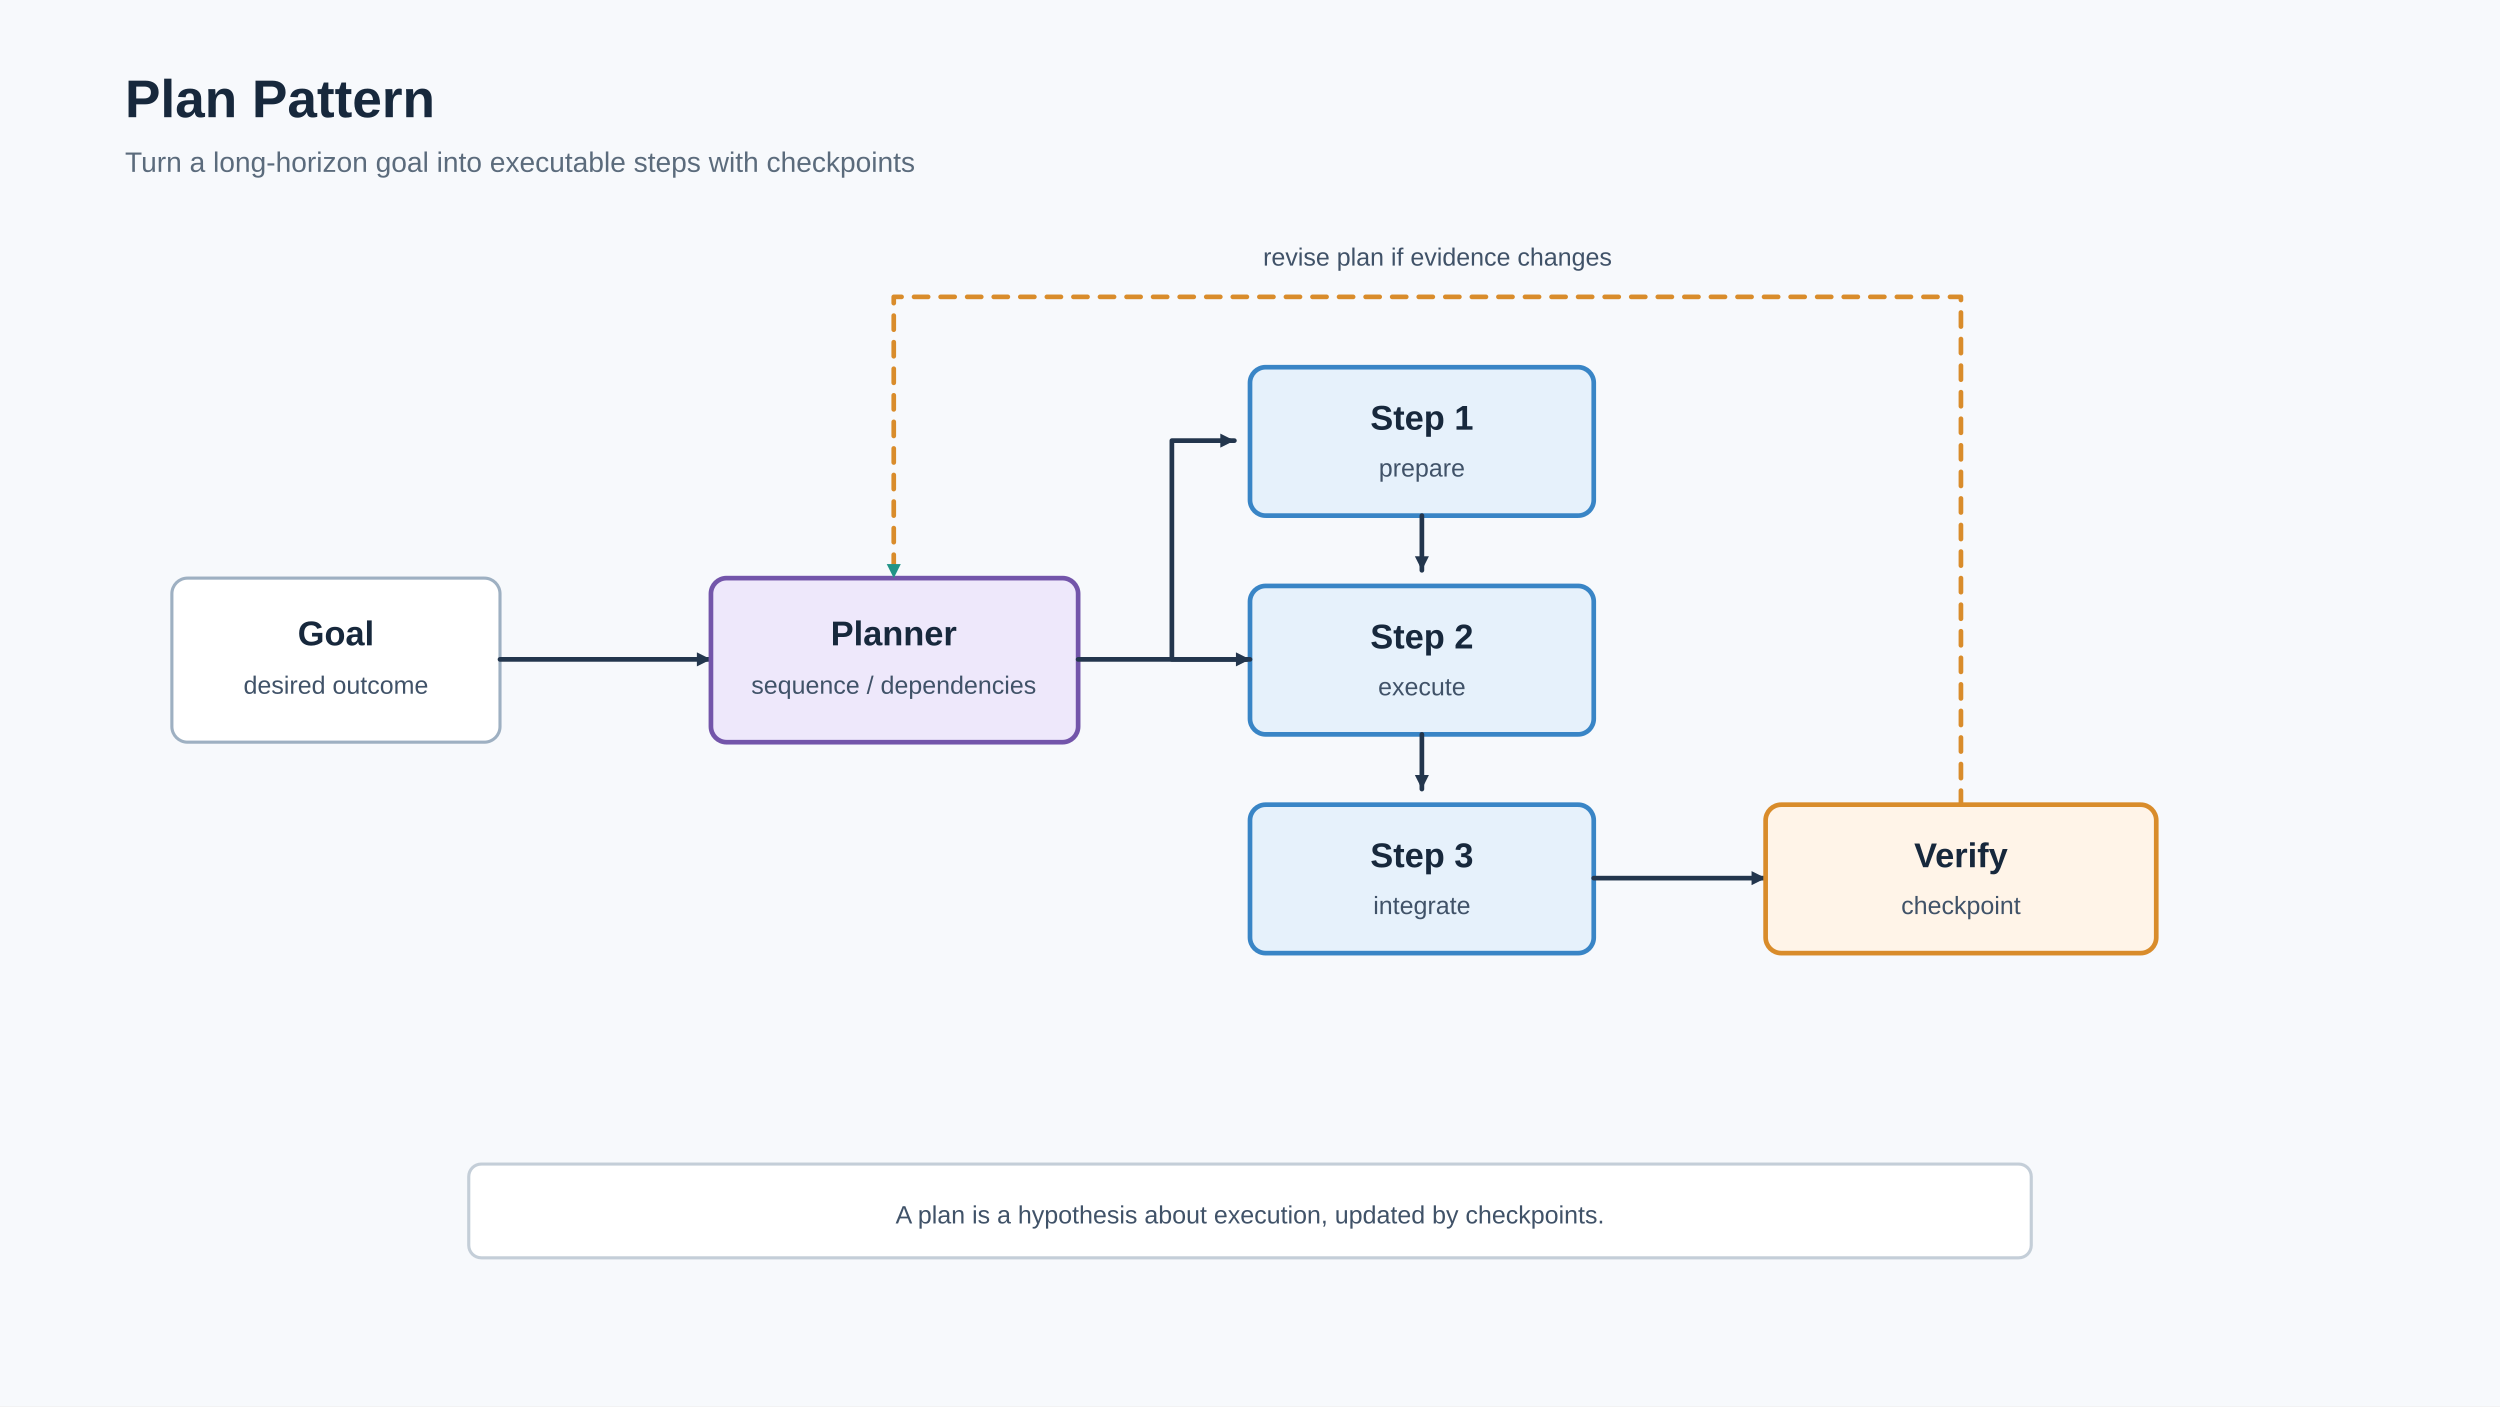
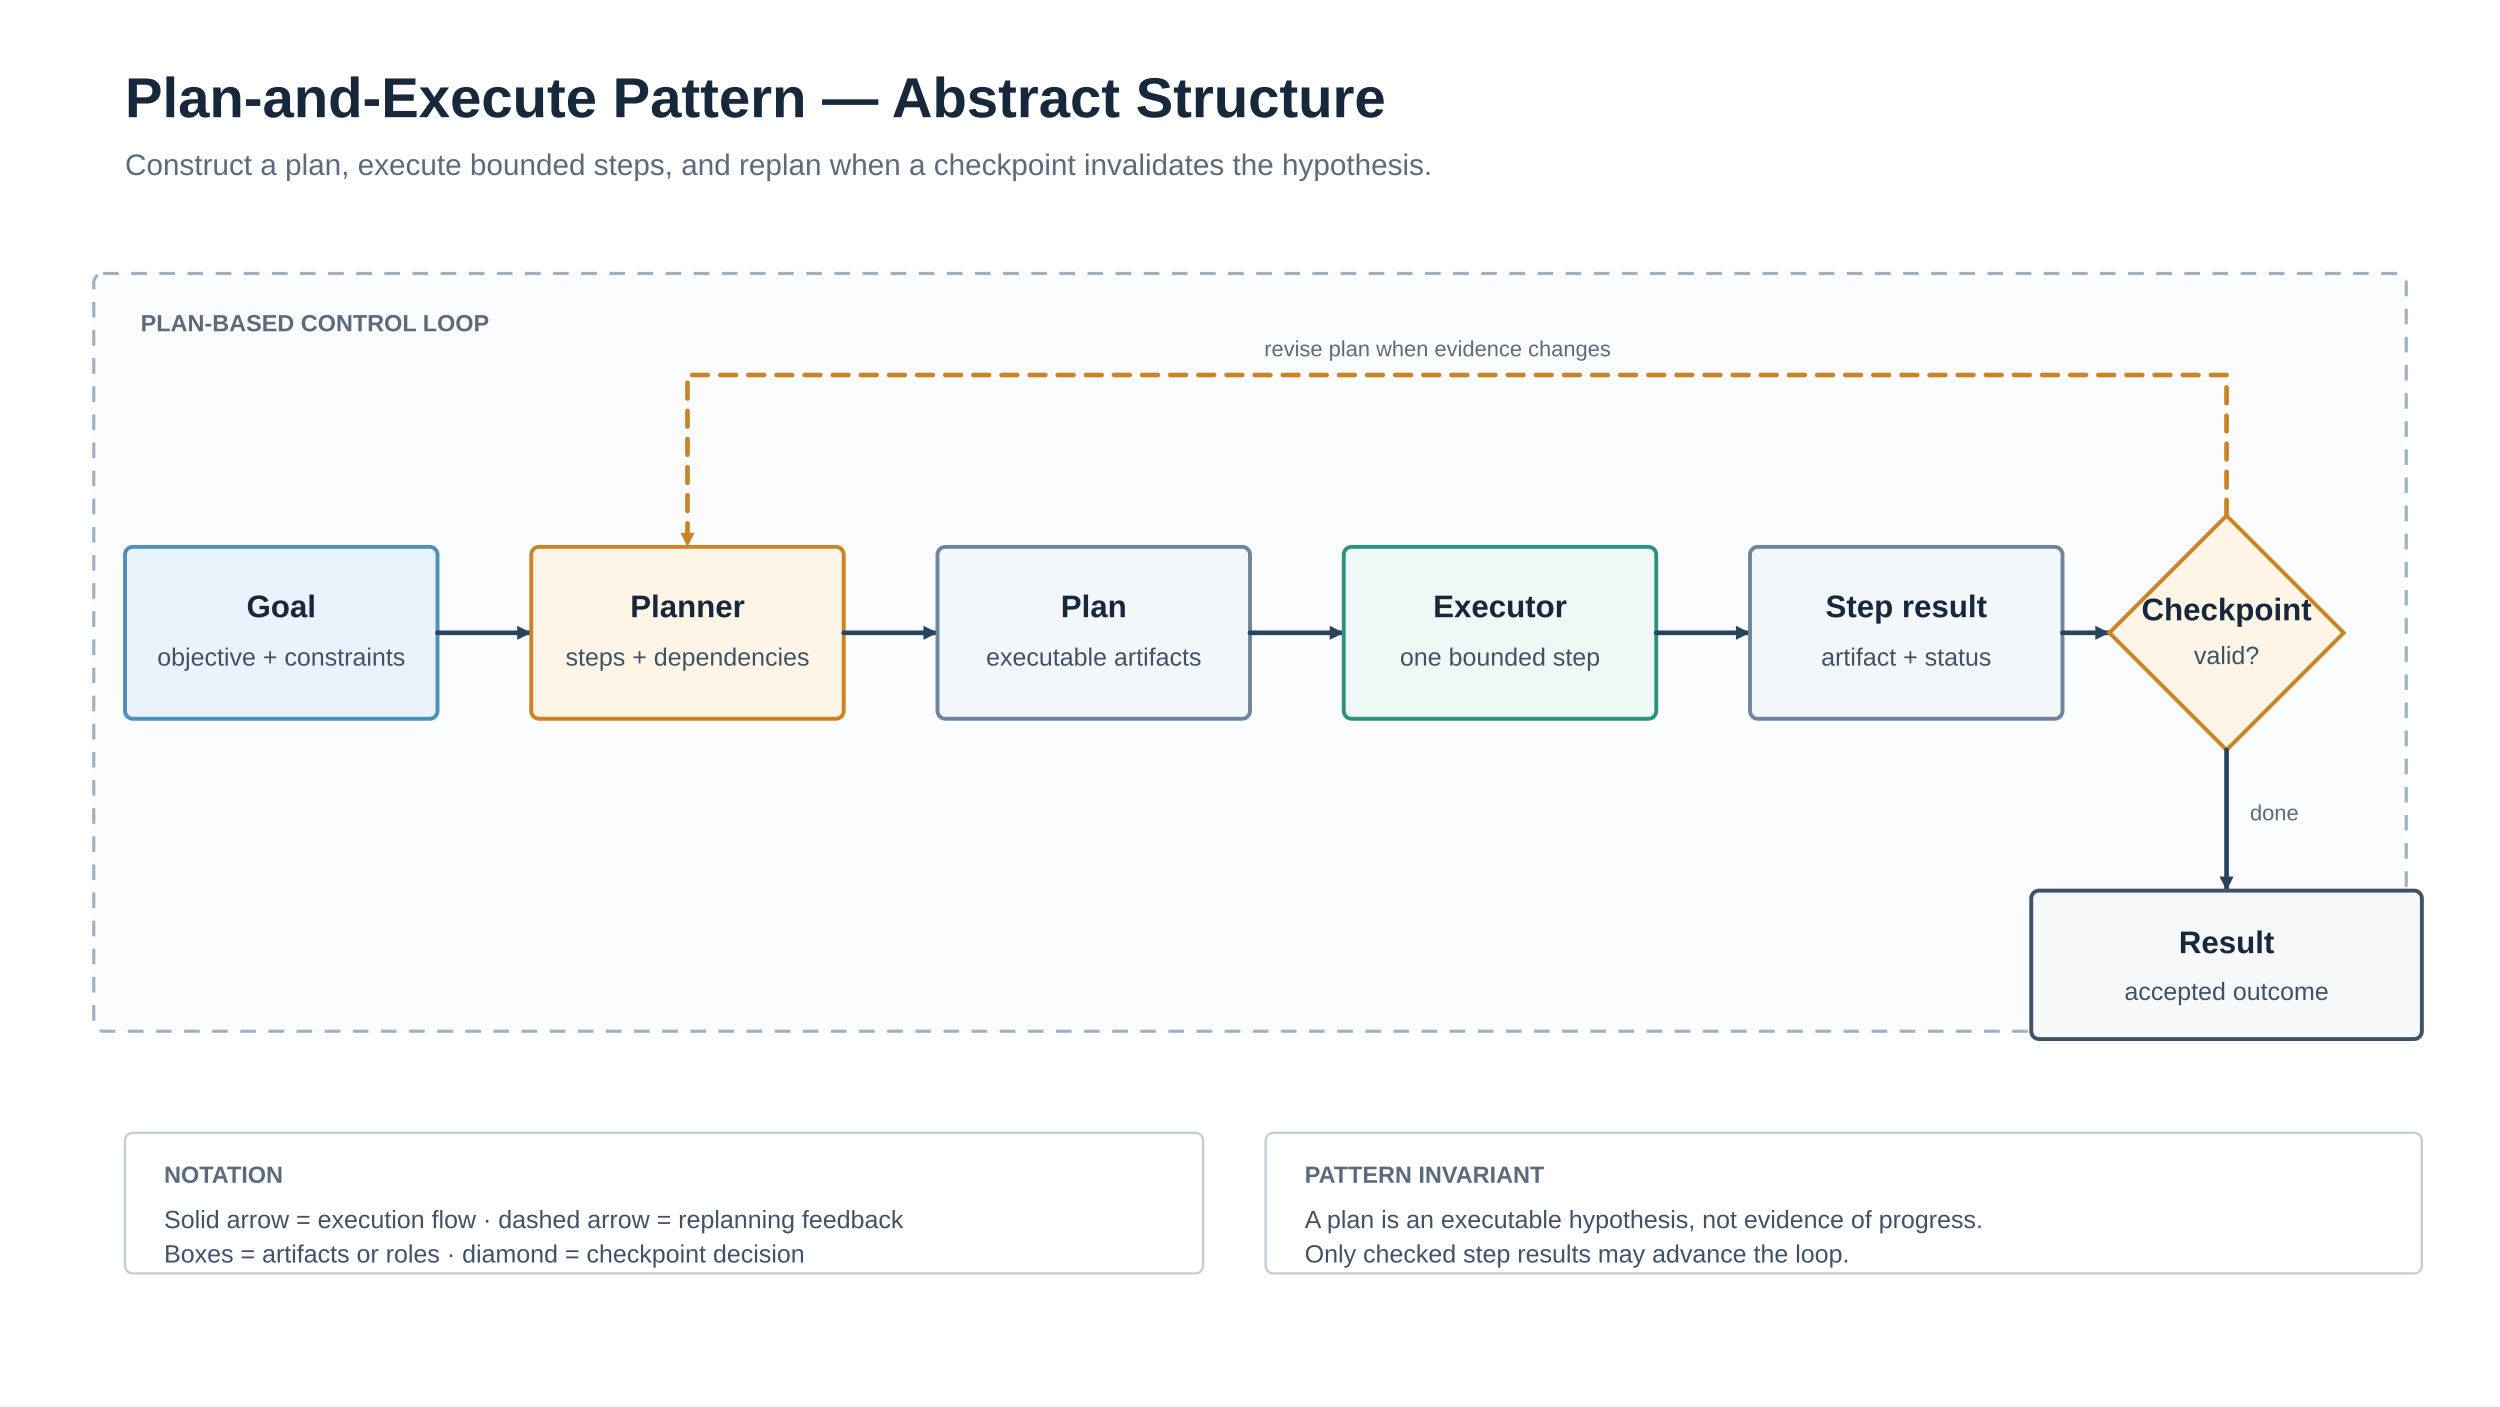
<svg xmlns="http://www.w3.org/2000/svg" width="1600" height="900" viewBox="0 0 1600 900">
  <defs>
-     <style>.al{fill:#23364d;stroke:none}.ad{fill:#219487;stroke:none}.ar{fill:#c65b5b;stroke:none}.title{font:700 34px Arial;fill:#17283c}.sub{font:400 18px Arial;fill:#5b6b7c}.h{font:700 22px Arial;fill:#17283c}.s{font:400 16px Arial;fill:#405268}.b{fill:#fff;stroke:#9eb0c2;stroke-width:2}.l{stroke:#23364d;stroke-width:3;fill:none;stroke-linecap:round;stroke-linejoin:round}.d{stroke:#d98c2b;stroke-width:3;stroke-dasharray:9 8;fill:none;stroke-linecap:round;stroke-linejoin:round}</style>
+     <style>
+ .title{font:700 36px Arial,Helvetica,sans-serif;fill:#17283c}.sub{font:400 19px Arial,Helvetica,sans-serif;fill:#5b6b7c}.h{font:700 20px Arial,Helvetica,sans-serif;fill:#17283c}.s{font:400 16px Arial,Helvetica,sans-serif;fill:#405268}.k{font:700 15px Arial,Helvetica,sans-serif;fill:#5b6b7c}.label{font:400 14px Arial,Helvetica,sans-serif;fill:#5b6b7c}.flow{fill:none;stroke:#28445f;stroke-width:3;stroke-linecap:round;stroke-linejoin:round}.feedback{fill:none;stroke:#c98425;stroke-width:3;stroke-dasharray:10 8;stroke-linecap:round;stroke-linejoin:round}.head{fill:#28445f;stroke:none}.fhead{fill:#c98425;stroke:none}.boundary{fill:#fbfcfe;stroke:#9eb0c2;stroke-width:2;stroke-dasharray:10 8}.goal{fill:#eaf3fb;stroke:#4f8fbd;stroke-width:2.5}.planner{fill:#fff5e6;stroke:#c98425;stroke-width:2.5}.artifact{fill:#f4f7fa;stroke:#6e859b;stroke-width:2.5}.executor{fill:#eef8f5;stroke:#2d9180;stroke-width:2.5}.check{fill:#fff5e6;stroke:#c98425;stroke-width:2.5}.result{fill:#f7f8fa;stroke:#405268;stroke-width:2.5}.note{fill:#fff;stroke:#c4ced8;stroke-width:1.5}
+ </style>
  </defs>
-   <rect width="1600" height="900" fill="#f7f9fc" />
-   <text x="80" y="75" class="title">Plan Pattern</text>
-   <text x="80" y="110" class="sub">Turn a long-horizon goal into executable steps with checkpoints</text>
-   <rect x="110" y="370" width="210" height="105" rx="10" class="b" />
-   <text x="215" y="413" text-anchor="middle" class="h">Goal</text>
-   <text x="215" y="444" text-anchor="middle" class="s">desired outcome</text>
-   <path d="M320 422 H455" class="l" />
-   <polygon points="455,422 446,417.5 446,426.5" class="al" />
-   <rect x="455" y="370" width="235" height="105" rx="10" fill="#eee8fb" stroke="#7355aa" stroke-width="3" />
-   <text x="572" y="413" text-anchor="middle" class="h">Planner</text>
-   <text x="572" y="444" text-anchor="middle" class="s">sequence / dependencies</text>
-   <path d="M690 422 H800" class="l" />
-   <polygon points="800,422 791,417.5 791,426.5" class="al" />
-   <rect x="800" y="235" width="220" height="95" rx="10" fill="#e6f1fb" stroke="#3985c6" stroke-width="3" />
-   <text x="910" y="275" text-anchor="middle" class="h">Step 1</text>
-   <text x="910" y="305" text-anchor="middle" class="s">prepare</text>
-   <rect x="800" y="375" width="220" height="95" rx="10" fill="#e6f1fb" stroke="#3985c6" stroke-width="3" />
-   <text x="910" y="415" text-anchor="middle" class="h">Step 2</text>
-   <text x="910" y="445" text-anchor="middle" class="s">execute</text>
-   <rect x="800" y="515" width="220" height="95" rx="10" fill="#e6f1fb" stroke="#3985c6" stroke-width="3" />
-   <text x="910" y="555" text-anchor="middle" class="h">Step 3</text>
-   <text x="910" y="585" text-anchor="middle" class="s">integrate</text>
-   <path d="M800 422 H750 V282 H790" class="l" />
-   <polygon points="790,282 781,277.5 781,286.5" class="al" />
-   <path d="M910 330 V365" class="l" />
-   <polygon points="910,365 905.5,356 914.5,356" class="al" />
-   <path d="M910 470 V505" class="l" />
-   <polygon points="910,505 905.5,496 914.5,496" class="al" />
-   <path d="M1020 562 H1130" class="l" />
-   <polygon points="1130,562 1121,557.5 1121,566.5" class="al" />
-   <rect x="1130" y="515" width="250" height="95" rx="10" fill="#fff4e8" stroke="#d98c2b" stroke-width="3" />
-   <text x="1255" y="555" text-anchor="middle" class="h">Verify</text>
-   <text x="1255" y="585" text-anchor="middle" class="s">checkpoint</text>
-   <path d="M1255 515 V190 H572 V370" class="d" />
-   <polygon points="572,370 567.5,361 576.5,361" class="ad" />
-   <text x="920" y="170" text-anchor="middle" class="s">revise plan if evidence changes</text>
-   <rect x="300" y="745" width="1000" height="60" rx="8" fill="#fff" stroke="#c4ced8" stroke-width="2" />
-   <text x="800" y="783" text-anchor="middle" class="s">A plan is a hypothesis about execution, updated by checkpoints.</text>
+   <rect width="1600" height="900" fill="#fff" />
+   <text x="80" y="75" class="title">Plan-and-Execute Pattern — Abstract Structure</text>
+   <text x="80" y="112" class="sub">Construct a plan, execute bounded steps, and replan when a checkpoint invalidates the hypothesis.</text>
+   <rect x="60" y="175" width="1480" height="485" rx="6" class="boundary" />
+   <text x="90" y="212" class="k">PLAN-BASED CONTROL LOOP</text>
+   <rect x="80" y="350" width="200" height="110" rx="5" class="goal" />
+   <text x="180" y="395" text-anchor="middle" class="h">Goal</text>
+   <text x="180" y="426" text-anchor="middle" class="s">objective + constraints</text>
+   <path d="M280 405 H340" class="flow" />
+   <polygon points="340,405 331,400.5 331,409.5" class="head" />
+   <rect x="340" y="350" width="200" height="110" rx="5" class="planner" />
+   <text x="440" y="395" text-anchor="middle" class="h">Planner</text>
+   <text x="440" y="426" text-anchor="middle" class="s">steps + dependencies</text>
+   <path d="M540 405 H600" class="flow" />
+   <polygon points="600,405 591,400.5 591,409.5" class="head" />
+   <rect x="600" y="350" width="200" height="110" rx="5" class="artifact" />
+   <text x="700" y="395" text-anchor="middle" class="h">Plan</text>
+   <text x="700" y="426" text-anchor="middle" class="s">executable artifacts</text>
+   <path d="M800 405 H860" class="flow" />
+   <polygon points="860,405 851,400.5 851,409.5" class="head" />
+   <rect x="860" y="350" width="200" height="110" rx="5" class="executor" />
+   <text x="960" y="395" text-anchor="middle" class="h">Executor</text>
+   <text x="960" y="426" text-anchor="middle" class="s">one bounded step</text>
+   <path d="M1060 405 H1120" class="flow" />
+   <polygon points="1120,405 1111,400.5 1111,409.5" class="head" />
+   <rect x="1120" y="350" width="200" height="110" rx="5" class="artifact" />
+   <text x="1220" y="395" text-anchor="middle" class="h">Step result</text>
+   <text x="1220" y="426" text-anchor="middle" class="s">artifact + status</text>
+   <path d="M1320 405 H1350" class="flow" />
+   <polygon points="1350,405 1341,400.5 1341,409.5" class="head" />
+   <polygon points="1425,330 1500,405 1425,480 1350,405" class="check" />
+   <text x="1425" y="397" text-anchor="middle" class="h">Checkpoint</text>
+   <text x="1425" y="425" text-anchor="middle" class="s">valid?</text>
+   <path d="M1425 480 V570" class="flow" />
+   <polygon points="1425,570 1420.5,561 1429.5,561" class="head" />
+   <text x="1440" y="525" class="label">done</text>
+   <rect x="1300" y="570" width="250" height="95" rx="5" class="result" />
+   <text x="1425" y="610" text-anchor="middle" class="h">Result</text>
+   <text x="1425" y="640" text-anchor="middle" class="s">accepted outcome</text>
+   <path d="M1425 330 V240 H440 V350" class="feedback" />
+   <polygon points="440,350 435.5,341 444.5,341" class="fhead" />
+   <text x="920" y="228" text-anchor="middle" class="label">revise plan when evidence changes</text>
+   <rect x="80" y="725" width="690" height="90" rx="5" class="note" />
+   <text x="105" y="757" class="k">NOTATION</text>
+   <text x="105" y="786" class="s">Solid arrow = execution flow · dashed arrow = replanning feedback</text>
+   <text x="105" y="808" class="s">Boxes = artifacts or roles · diamond = checkpoint decision</text>
+   <rect x="810" y="725" width="740" height="90" rx="5" class="note" />
+   <text x="835" y="757" class="k">PATTERN INVARIANT</text>
+   <text x="835" y="786" class="s">A plan is an executable hypothesis, not evidence of progress.</text>
+   <text x="835" y="808" class="s">Only checked step results may advance the loop.</text>
</svg>
